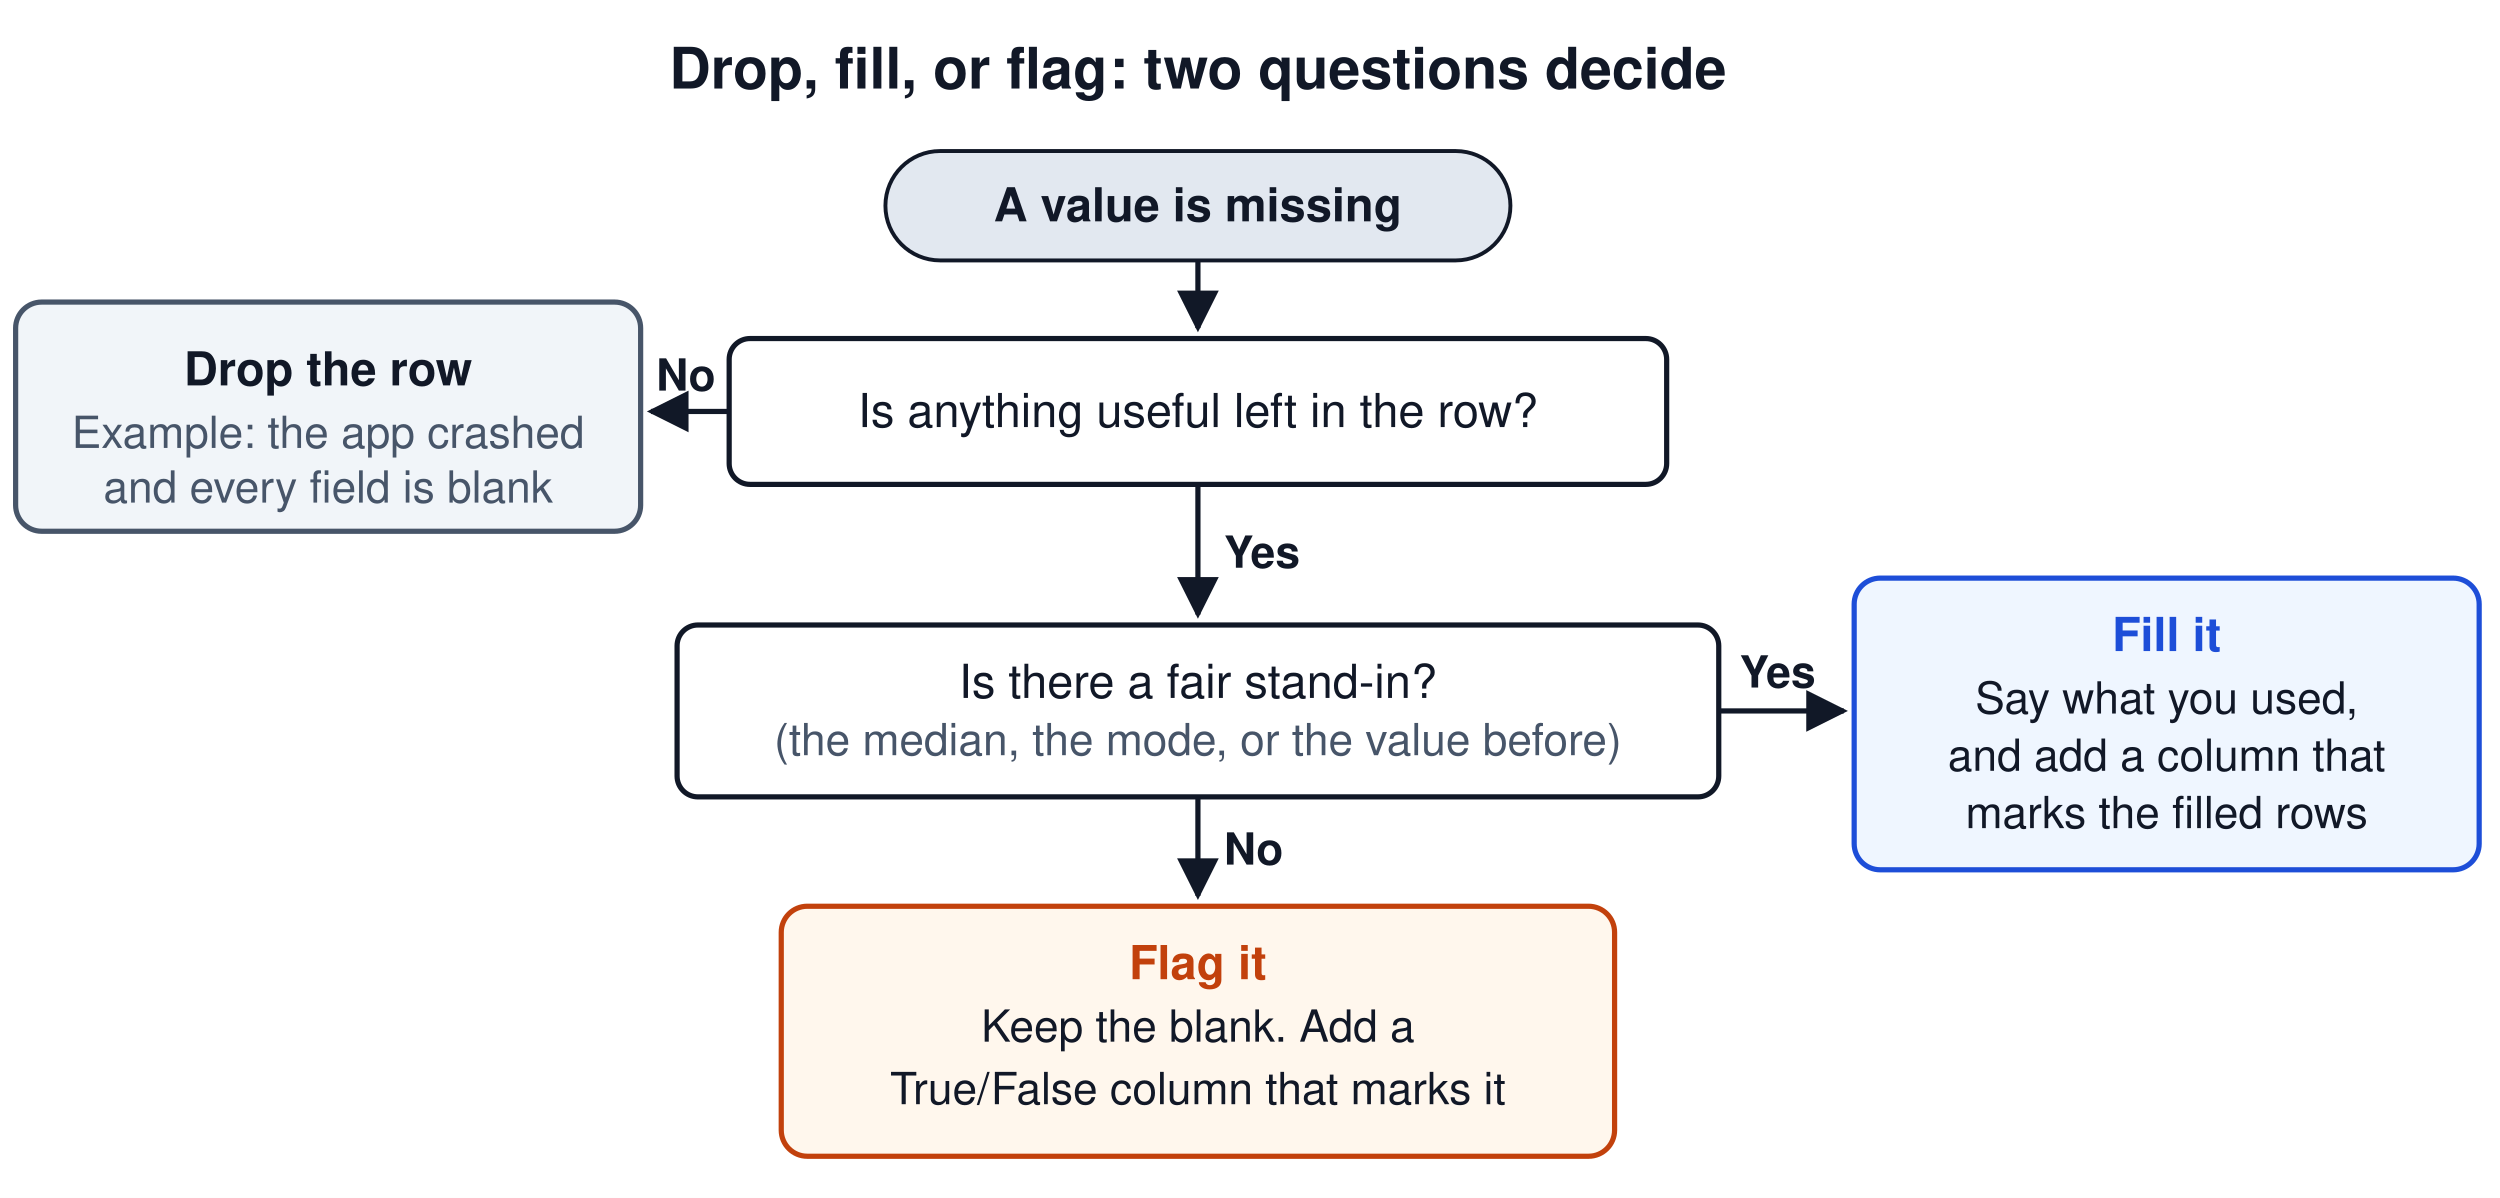
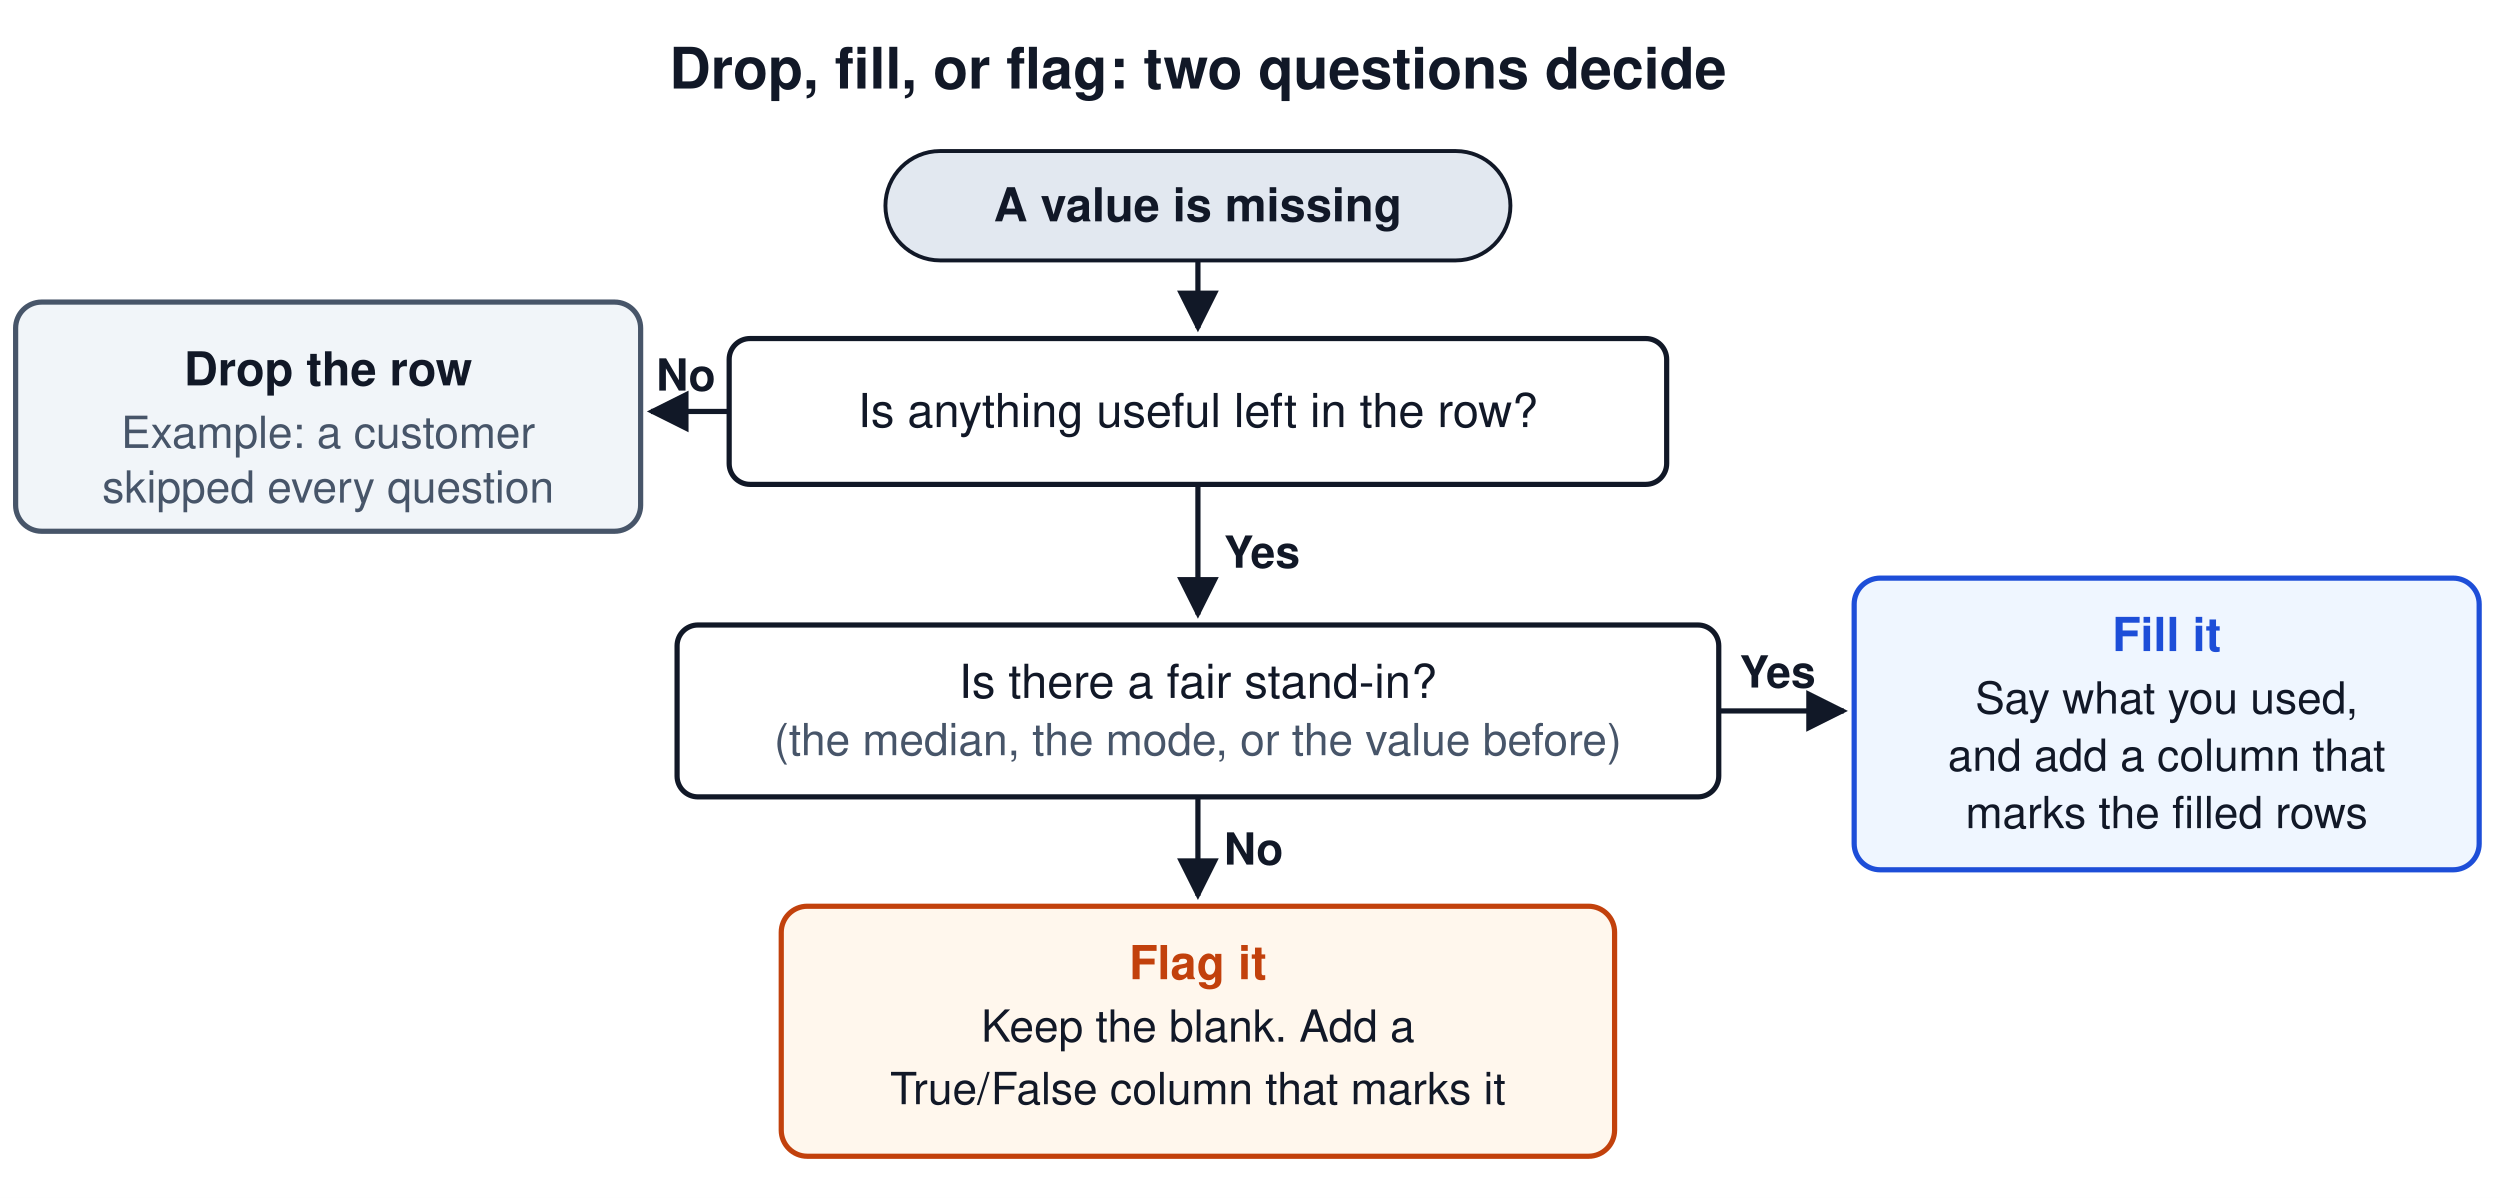
<svg xmlns="http://www.w3.org/2000/svg" viewBox="0 0 960 460" width="960" height="460" font-family="Helvetica, Arial, sans-serif" role="img" aria-labelledby="t d">
  <defs>
    <marker id="a" viewBox="0 0 10 10" refX="9" refY="5" markerWidth="8" markerHeight="8" orient="auto">
      <path d="M0,0 L10,5 L0,10 z" fill="#111827" />
    </marker>
  </defs>
  <rect width="960" height="460" fill="#ffffff" />
  <text x="460" y="34" text-anchor="middle" font-size="22" font-weight="bold" fill="#111827">Drop, fill, or flag: two questions decide</text>
  <rect x="340" y="58" width="240" height="42" rx="21" fill="#E2E8F0" stroke="#111827" stroke-width="1.5" />
  <text x="460" y="85" text-anchor="middle" font-size="18" font-weight="bold" fill="#111827">A value is missing</text>
  <rect x="280" y="130" width="360" height="56" rx="8" fill="#ffffff" stroke="#111827" stroke-width="2" />
  <text x="460" y="164" text-anchor="middle" font-size="18" fill="#111827">Is anything useful left in the row?</text>
  <rect x="6" y="116" width="240" height="88" rx="10" fill="#F1F5F9" stroke="#475569" stroke-width="2" />
  <text x="126" y="148" text-anchor="middle" font-size="18" font-weight="bold" fill="#111827">Drop the row</text>
-   <text x="126" y="172" text-anchor="middle" font-size="17" fill="#475569">Example: the app crashed</text>
-   <text x="126" y="193" text-anchor="middle" font-size="17" fill="#475569">and every field is blank</text>
+   <text x="126" y="172" text-anchor="middle" font-size="17" fill="#475569">Example: a customer</text>
+   <text x="126" y="193" text-anchor="middle" font-size="17" fill="#475569">skipped every question</text>
  <rect x="260" y="240" width="400" height="66" rx="8" fill="#ffffff" stroke="#111827" stroke-width="2" />
  <text x="460" y="268" text-anchor="middle" font-size="18" fill="#111827">Is there a fair stand-in?</text>
  <text x="460" y="290" text-anchor="middle" font-size="17" fill="#475569">(the median, the mode, or the value before)</text>
  <rect x="712" y="222" width="240" height="112" rx="10" fill="#EFF6FF" stroke="#1D4ED8" stroke-width="2" />
  <text x="832" y="250" text-anchor="middle" font-size="18" font-weight="bold" fill="#1D4ED8">Fill it</text>
  <text x="832" y="274" text-anchor="middle" font-size="17" fill="#111827">Say what you used,</text>
  <text x="832" y="296" text-anchor="middle" font-size="17" fill="#111827">and add a column that</text>
  <text x="832" y="318" text-anchor="middle" font-size="17" fill="#111827">marks the filled rows</text>
  <rect x="300" y="348" width="320" height="96" rx="10" fill="#FFF7ED" stroke="#C2410C" stroke-width="2" />
  <text x="460" y="376" text-anchor="middle" font-size="18" font-weight="bold" fill="#C2410C">Flag it</text>
  <text x="460" y="400" text-anchor="middle" font-size="17" fill="#111827">Keep the blank. Add a</text>
  <text x="460" y="424" text-anchor="middle" font-size="17" fill="#111827">True/False column that marks it</text>
  <g stroke="#111827" stroke-width="2" marker-end="url(#a)">
    <line x1="460" y1="100" x2="460" y2="126" />
    <line x1="280" y1="158" x2="250" y2="158" />
    <line x1="460" y1="186" x2="460" y2="236" />
    <line x1="660" y1="273" x2="708" y2="273" />
    <line x1="460" y1="306" x2="460" y2="344" />
  </g>
  <g font-size="17" font-weight="bold" fill="#111827">
    <text x="252" y="150">No</text>
    <text x="470" y="218">Yes</text>
    <text x="668" y="264">Yes</text>
    <text x="470" y="332">No</text>
  </g>
</svg>
